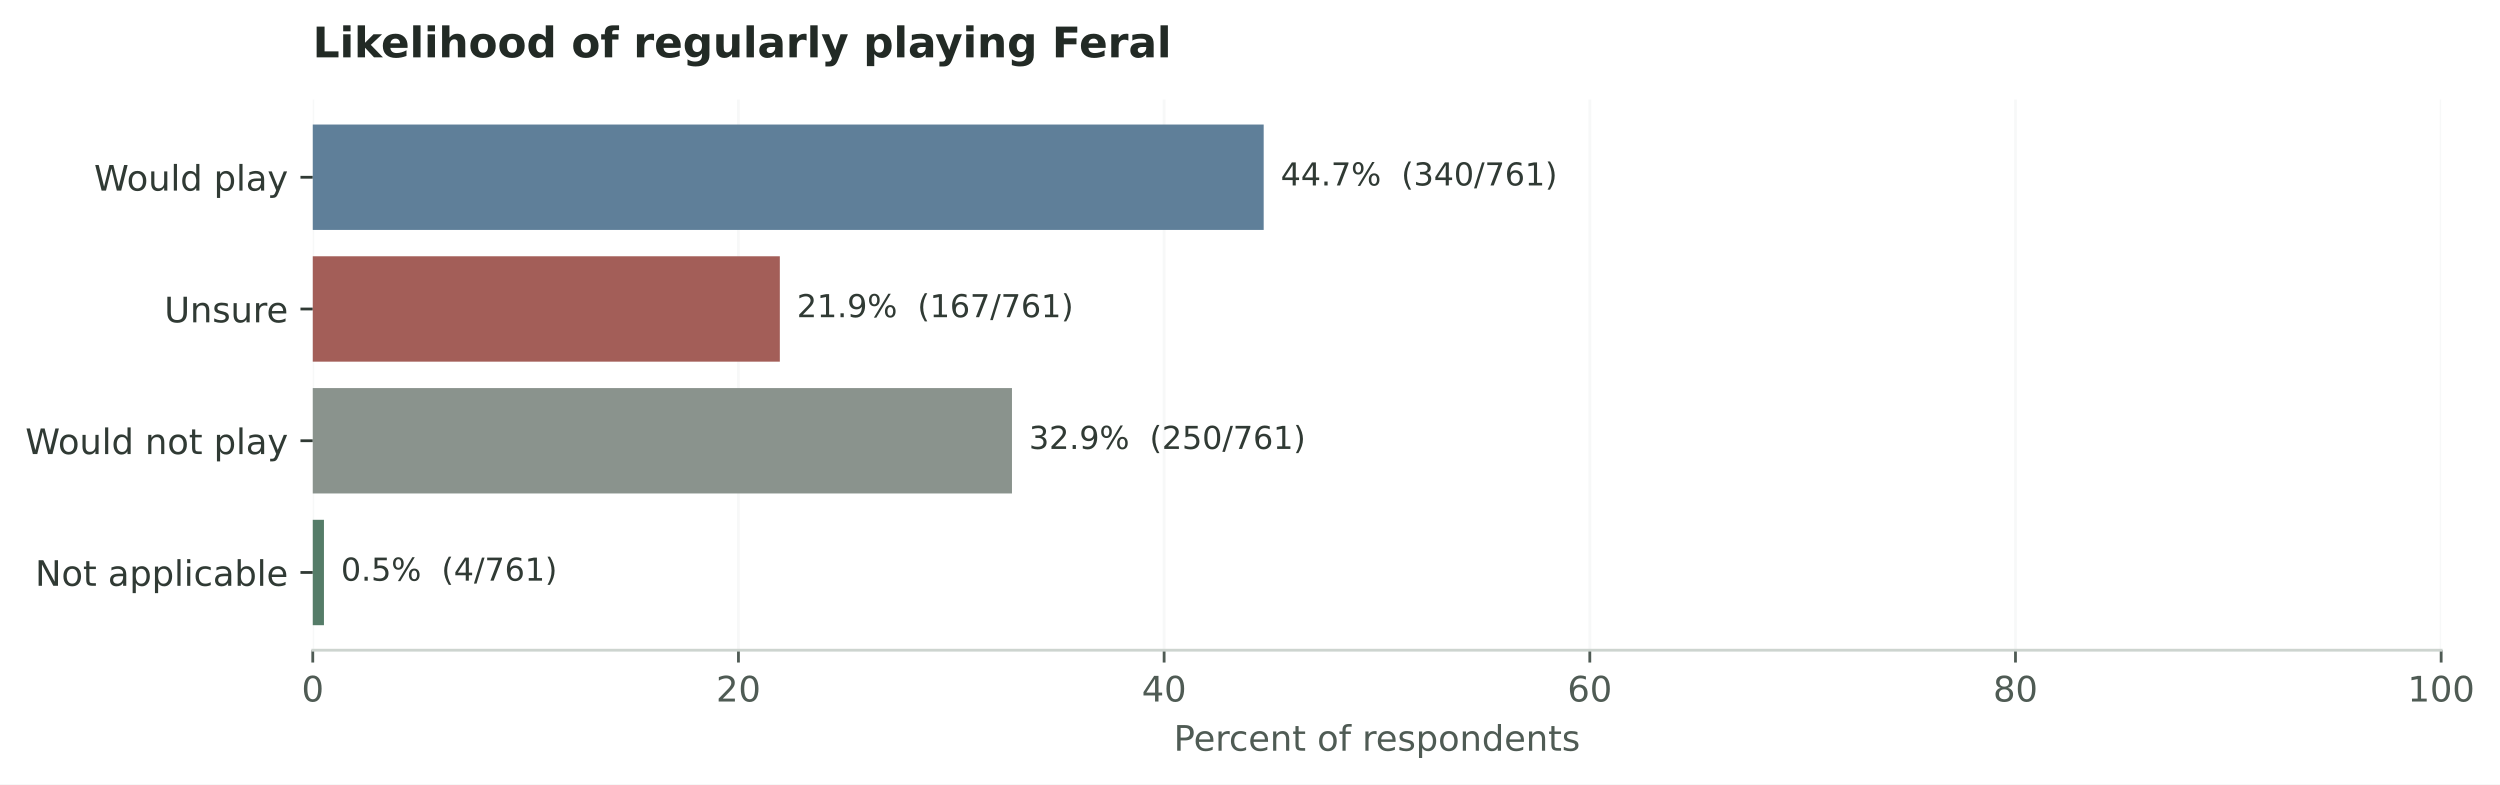
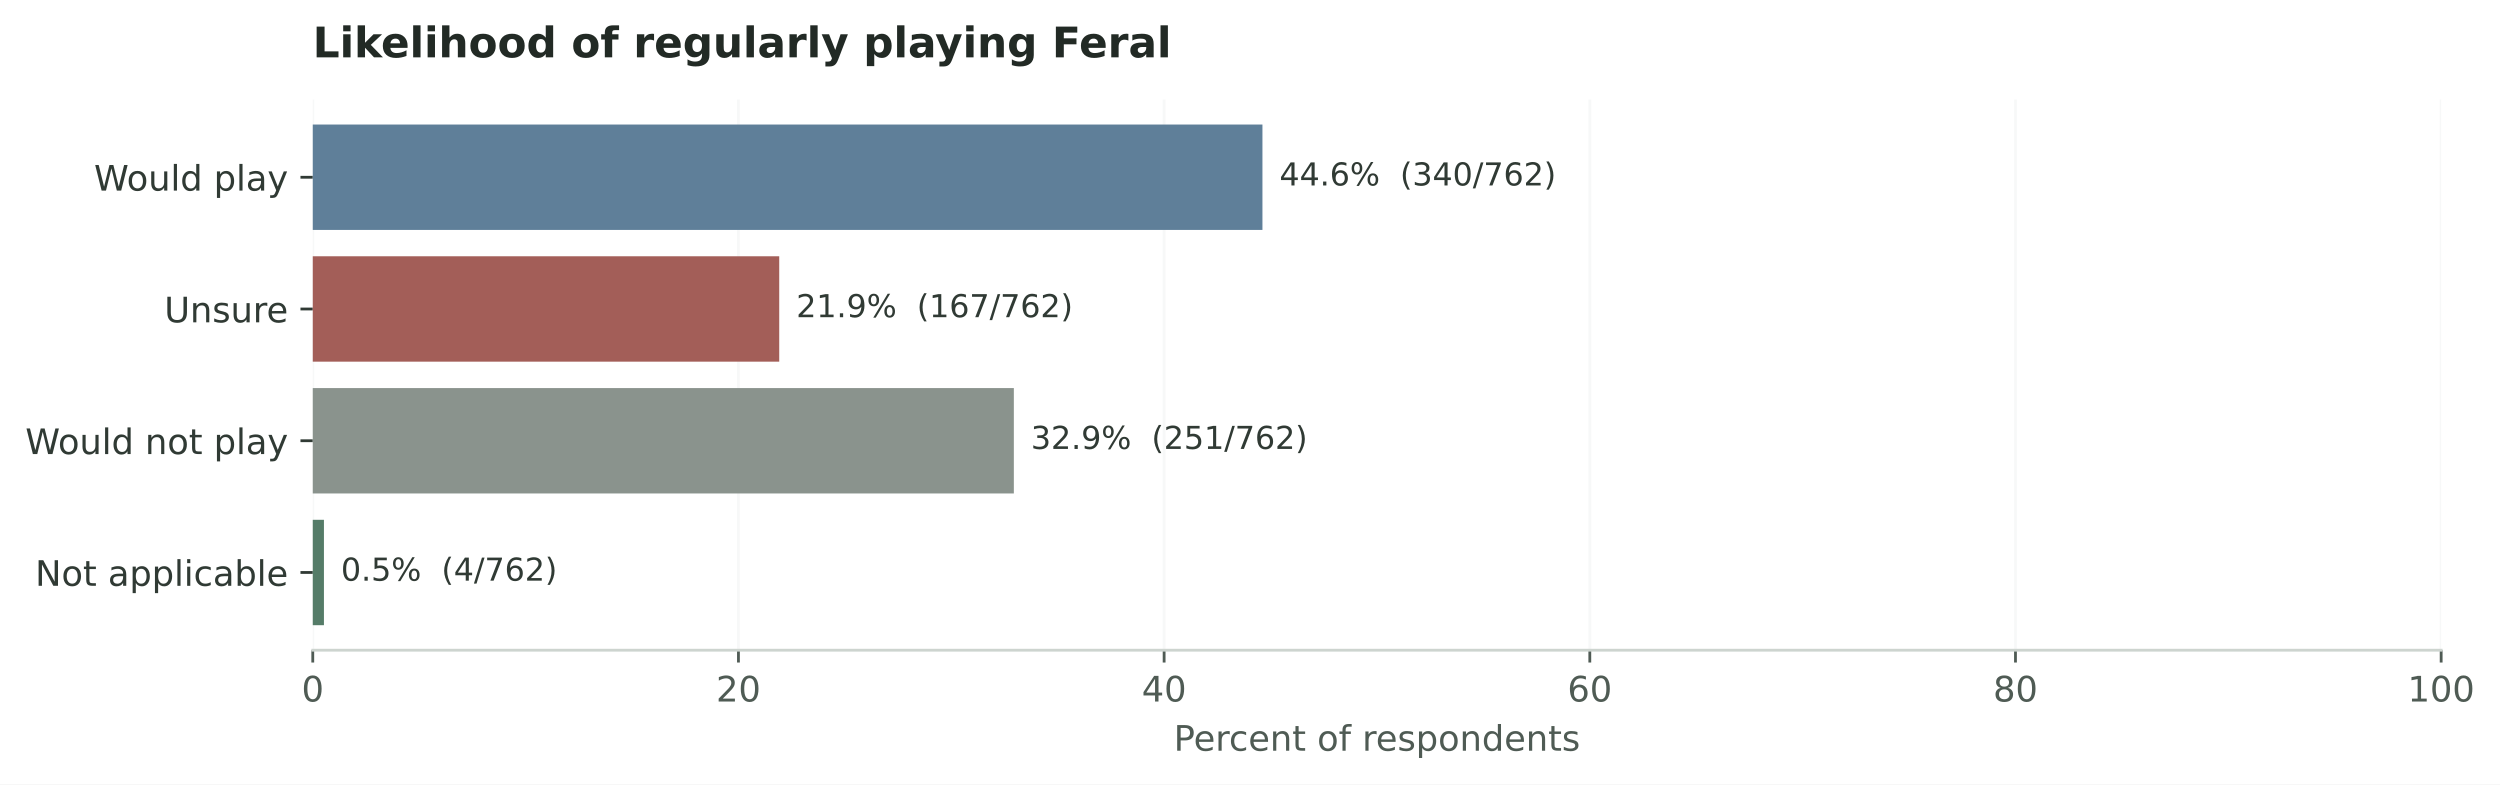
<svg xmlns="http://www.w3.org/2000/svg" xmlns:xlink="http://www.w3.org/1999/xlink" width="711.319pt" height="223.202pt" viewBox="0 0 711.319 223.202" version="1.1">
  <defs>
    <style type="text/css">*{stroke-linejoin: round; stroke-linecap: butt}</style>
  </defs>
  <g id="figure_1">
    <g id="patch_1">
      <path d="M 0 223.202 L 711.319 223.202 L 711.319 0 L 0 0 z " style="fill: #ffffff" />
    </g>
    <g id="axes_1">
      <g id="patch_2">
        <path d="M 88.991 185.001 L 694.576 185.001 L 694.576 28.318 L 88.991 28.318 z " style="fill: #ffffff" />
      </g>
      <g id="matplotlib.axis_1">
        <g id="xtick_1">
          <g id="line2d_1">
-             <path d="M 88.991 185.001 L 88.991 28.318 " clip-path="url(#p7d3c359d6b)" style="fill: none; stroke: #dbe0dc; stroke-opacity: 0.2; stroke-width: 0.8; stroke-linecap: square" />
+             <path d="M 88.991 185.001 L 88.991 28.318 " clip-path="url(#pb41c0c37fa)" style="fill: none; stroke: #dbe0dc; stroke-opacity: 0.2; stroke-width: 0.8; stroke-linecap: square" />
          </g>
          <g id="line2d_2">
            <defs>
-               <path id="m2e2c416786" d="M 0 0 L 0 3.5 " style="stroke: #4f5b54; stroke-width: 0.8" />
+               <path id="md06176f046" d="M 0 0 L 0 3.5 " style="stroke: #4f5b54; stroke-width: 0.8" />
            </defs>
            <g>
-               <use xlink:href="#m2e2c416786" x="88.991" y="185.001" style="fill: #4f5b54; stroke: #4f5b54; stroke-width: 0.8" />
+               <use xlink:href="#md06176f046" x="88.991" y="185.001" style="fill: #4f5b54; stroke: #4f5b54; stroke-width: 0.8" />
            </g>
          </g>
          <g id="text_1">
            <g style="fill: #4f5b54" transform="translate(85.80938 199.5986) scale(0.1 -0.1)">
              <defs>
                <path id="DejaVuSans-13" d="M 2034 4250 Q 1547 4250 1301 3770 Q 1056 3291 1056 2328 Q 1056 1369 1301 889 Q 1547 409 2034 409 Q 2525 409 2770 889 Q 3016 1369 3016 2328 Q 3016 3291 2770 3770 Q 2525 4250 2034 4250 z M 2034 4750 Q 2819 4750 3233 4129 Q 3647 3509 3647 2328 Q 3647 1150 3233 529 Q 2819 -91 2034 -91 Q 1250 -91 836 529 Q 422 1150 422 2328 Q 422 3509 836 4129 Q 1250 4750 2034 4750 z " transform="scale(0.015625)" />
              </defs>
              <use xlink:href="#DejaVuSans-13" />
            </g>
          </g>
        </g>
        <g id="xtick_2">
          <g id="line2d_3">
-             <path d="M 210.108 185.001 L 210.108 28.318 " clip-path="url(#p7d3c359d6b)" style="fill: none; stroke: #dbe0dc; stroke-opacity: 0.2; stroke-width: 0.8; stroke-linecap: square" />
+             <path d="M 210.108 185.001 L 210.108 28.318 " clip-path="url(#pb41c0c37fa)" style="fill: none; stroke: #dbe0dc; stroke-opacity: 0.2; stroke-width: 0.8; stroke-linecap: square" />
          </g>
          <g id="line2d_4">
            <g>
-               <use xlink:href="#m2e2c416786" x="210.108" y="185.001" style="fill: #4f5b54; stroke: #4f5b54; stroke-width: 0.8" />
+               <use xlink:href="#md06176f046" x="210.108" y="185.001" style="fill: #4f5b54; stroke: #4f5b54; stroke-width: 0.8" />
            </g>
          </g>
          <g id="text_2">
            <g style="fill: #4f5b54" transform="translate(203.7451 199.5986) scale(0.1 -0.1)">
              <defs>
                <path id="DejaVuSans-15" d="M 1228 531 L 3431 531 L 3431 0 L 469 0 L 469 531 Q 828 903 1448 1529 Q 2069 2156 2228 2338 Q 2531 2678 2651 2914 Q 2772 3150 2772 3378 Q 2772 3750 2511 3984 Q 2250 4219 1831 4219 Q 1534 4219 1204 4116 Q 875 4013 500 3803 L 500 4441 Q 881 4594 1212 4672 Q 1544 4750 1819 4750 Q 2544 4750 2975 4387 Q 3406 4025 3406 3419 Q 3406 3131 3298 2873 Q 3191 2616 2906 2266 Q 2828 2175 2409 1742 Q 1991 1309 1228 531 z " transform="scale(0.015625)" />
              </defs>
              <use xlink:href="#DejaVuSans-15" />
              <use xlink:href="#DejaVuSans-13" transform="translate(63.625 0)" />
            </g>
          </g>
        </g>
        <g id="xtick_3">
          <g id="line2d_5">
-             <path d="M 331.225 185.001 L 331.225 28.318 " clip-path="url(#p7d3c359d6b)" style="fill: none; stroke: #dbe0dc; stroke-opacity: 0.2; stroke-width: 0.8; stroke-linecap: square" />
+             <path d="M 331.225 185.001 L 331.225 28.318 " clip-path="url(#pb41c0c37fa)" style="fill: none; stroke: #dbe0dc; stroke-opacity: 0.2; stroke-width: 0.8; stroke-linecap: square" />
          </g>
          <g id="line2d_6">
            <g>
-               <use xlink:href="#m2e2c416786" x="331.225" y="185.001" style="fill: #4f5b54; stroke: #4f5b54; stroke-width: 0.8" />
+               <use xlink:href="#md06176f046" x="331.225" y="185.001" style="fill: #4f5b54; stroke: #4f5b54; stroke-width: 0.8" />
            </g>
          </g>
          <g id="text_3">
            <g style="fill: #4f5b54" transform="translate(324.8621 199.5986) scale(0.1 -0.1)">
              <defs>
                <path id="DejaVuSans-17" d="M 2419 4116 L 825 1625 L 2419 1625 L 2419 4116 z M 2253 4666 L 3047 4666 L 3047 1625 L 3713 1625 L 3713 1100 L 3047 1100 L 3047 0 L 2419 0 L 2419 1100 L 313 1100 L 313 1709 L 2253 4666 z " transform="scale(0.015625)" />
              </defs>
              <use xlink:href="#DejaVuSans-17" />
              <use xlink:href="#DejaVuSans-13" transform="translate(63.625 0)" />
            </g>
          </g>
        </g>
        <g id="xtick_4">
          <g id="line2d_7">
-             <path d="M 452.342 185.001 L 452.342 28.318 " clip-path="url(#p7d3c359d6b)" style="fill: none; stroke: #dbe0dc; stroke-opacity: 0.2; stroke-width: 0.8; stroke-linecap: square" />
+             <path d="M 452.342 185.001 L 452.342 28.318 " clip-path="url(#pb41c0c37fa)" style="fill: none; stroke: #dbe0dc; stroke-opacity: 0.2; stroke-width: 0.8; stroke-linecap: square" />
          </g>
          <g id="line2d_8">
            <g>
-               <use xlink:href="#m2e2c416786" x="452.342" y="185.001" style="fill: #4f5b54; stroke: #4f5b54; stroke-width: 0.8" />
+               <use xlink:href="#md06176f046" x="452.342" y="185.001" style="fill: #4f5b54; stroke: #4f5b54; stroke-width: 0.8" />
            </g>
          </g>
          <g id="text_4">
            <g style="fill: #4f5b54" transform="translate(445.9791 199.5986) scale(0.1 -0.1)">
              <defs>
                <path id="DejaVuSans-19" d="M 2113 2584 Q 1688 2584 1439 2293 Q 1191 2003 1191 1497 Q 1191 994 1439 701 Q 1688 409 2113 409 Q 2538 409 2786 701 Q 3034 994 3034 1497 Q 3034 2003 2786 2293 Q 2538 2584 2113 2584 z M 3366 4563 L 3366 3988 Q 3128 4100 2886 4159 Q 2644 4219 2406 4219 Q 1781 4219 1451 3797 Q 1122 3375 1075 2522 Q 1259 2794 1537 2939 Q 1816 3084 2150 3084 Q 2853 3084 3261 2657 Q 3669 2231 3669 1497 Q 3669 778 3244 343 Q 2819 -91 2113 -91 Q 1303 -91 875 529 Q 447 1150 447 2328 Q 447 3434 972 4092 Q 1497 4750 2381 4750 Q 2619 4750 2861 4703 Q 3103 4656 3366 4563 z " transform="scale(0.015625)" />
              </defs>
              <use xlink:href="#DejaVuSans-19" />
              <use xlink:href="#DejaVuSans-13" transform="translate(63.625 0)" />
            </g>
          </g>
        </g>
        <g id="xtick_5">
          <g id="line2d_9">
-             <path d="M 573.459 185.001 L 573.459 28.318 " clip-path="url(#p7d3c359d6b)" style="fill: none; stroke: #dbe0dc; stroke-opacity: 0.2; stroke-width: 0.8; stroke-linecap: square" />
+             <path d="M 573.459 185.001 L 573.459 28.318 " clip-path="url(#pb41c0c37fa)" style="fill: none; stroke: #dbe0dc; stroke-opacity: 0.2; stroke-width: 0.8; stroke-linecap: square" />
          </g>
          <g id="line2d_10">
            <g>
-               <use xlink:href="#m2e2c416786" x="573.459" y="185.001" style="fill: #4f5b54; stroke: #4f5b54; stroke-width: 0.8" />
+               <use xlink:href="#md06176f046" x="573.459" y="185.001" style="fill: #4f5b54; stroke: #4f5b54; stroke-width: 0.8" />
            </g>
          </g>
          <g id="text_5">
            <g style="fill: #4f5b54" transform="translate(567.0961 199.5986) scale(0.1 -0.1)">
              <defs>
                <path id="DejaVuSans-1b" d="M 2034 2216 Q 1584 2216 1326 1975 Q 1069 1734 1069 1313 Q 1069 891 1326 650 Q 1584 409 2034 409 Q 2484 409 2743 651 Q 3003 894 3003 1313 Q 3003 1734 2745 1975 Q 2488 2216 2034 2216 z M 1403 2484 Q 997 2584 770 2862 Q 544 3141 544 3541 Q 544 4100 942 4425 Q 1341 4750 2034 4750 Q 2731 4750 3128 4425 Q 3525 4100 3525 3541 Q 3525 3141 3298 2862 Q 3072 2584 2669 2484 Q 3125 2378 3379 2068 Q 3634 1759 3634 1313 Q 3634 634 3220 271 Q 2806 -91 2034 -91 Q 1263 -91 848 271 Q 434 634 434 1313 Q 434 1759 690 2068 Q 947 2378 1403 2484 z M 1172 3481 Q 1172 3119 1398 2916 Q 1625 2713 2034 2713 Q 2441 2713 2670 2916 Q 2900 3119 2900 3481 Q 2900 3844 2670 4047 Q 2441 4250 2034 4250 Q 1625 4250 1398 4047 Q 1172 3844 1172 3481 z " transform="scale(0.015625)" />
              </defs>
              <use xlink:href="#DejaVuSans-1b" />
              <use xlink:href="#DejaVuSans-13" transform="translate(63.625 0)" />
            </g>
          </g>
        </g>
        <g id="xtick_6">
          <g id="line2d_11">
-             <path d="M 694.576 185.001 L 694.576 28.318 " clip-path="url(#p7d3c359d6b)" style="fill: none; stroke: #dbe0dc; stroke-opacity: 0.2; stroke-width: 0.8; stroke-linecap: square" />
+             <path d="M 694.576 185.001 L 694.576 28.318 " clip-path="url(#pb41c0c37fa)" style="fill: none; stroke: #dbe0dc; stroke-opacity: 0.2; stroke-width: 0.8; stroke-linecap: square" />
          </g>
          <g id="line2d_12">
            <g>
-               <use xlink:href="#m2e2c416786" x="694.576" y="185.001" style="fill: #4f5b54; stroke: #4f5b54; stroke-width: 0.8" />
+               <use xlink:href="#md06176f046" x="694.576" y="185.001" style="fill: #4f5b54; stroke: #4f5b54; stroke-width: 0.8" />
            </g>
          </g>
          <g id="text_6">
            <g style="fill: #4f5b54" transform="translate(685.0319 199.5986) scale(0.1 -0.1)">
              <defs>
                <path id="DejaVuSans-14" d="M 794 531 L 1825 531 L 1825 4091 L 703 3866 L 703 4441 L 1819 4666 L 2450 4666 L 2450 531 L 3481 531 L 3481 0 L 794 0 L 794 531 z " transform="scale(0.015625)" />
              </defs>
              <use xlink:href="#DejaVuSans-14" />
              <use xlink:href="#DejaVuSans-13" transform="translate(63.625 0)" />
              <use xlink:href="#DejaVuSans-13" transform="translate(127.25 0)" />
            </g>
          </g>
        </g>
        <g id="text_7">
          <g style="fill: #4f5b54" transform="translate(333.9589 213.5994) scale(0.1 -0.1)">
            <defs>
              <path id="DejaVuSans-33" d="M 1259 4147 L 1259 2394 L 2053 2394 Q 2494 2394 2734 2622 Q 2975 2850 2975 3272 Q 2975 3691 2734 3919 Q 2494 4147 2053 4147 L 1259 4147 z M 628 4666 L 2053 4666 Q 2838 4666 3239 4311 Q 3641 3956 3641 3272 Q 3641 2581 3239 2228 Q 2838 1875 2053 1875 L 1259 1875 L 1259 0 L 628 0 L 628 4666 z " transform="scale(0.015625)" />
              <path id="DejaVuSans-48" d="M 3597 1894 L 3597 1613 L 953 1613 Q 991 1019 1311 708 Q 1631 397 2203 397 Q 2534 397 2845 478 Q 3156 559 3463 722 L 3463 178 Q 3153 47 2828 -22 Q 2503 -91 2169 -91 Q 1331 -91 842 396 Q 353 884 353 1716 Q 353 2575 817 3079 Q 1281 3584 2069 3584 Q 2775 3584 3186 3129 Q 3597 2675 3597 1894 z M 3022 2063 Q 3016 2534 2758 2815 Q 2500 3097 2075 3097 Q 1594 3097 1305 2825 Q 1016 2553 972 2059 L 3022 2063 z " transform="scale(0.015625)" />
              <path id="DejaVuSans-55" d="M 2631 2963 Q 2534 3019 2420 3045 Q 2306 3072 2169 3072 Q 1681 3072 1420 2755 Q 1159 2438 1159 1844 L 1159 0 L 581 0 L 581 3500 L 1159 3500 L 1159 2956 Q 1341 3275 1631 3429 Q 1922 3584 2338 3584 Q 2397 3584 2469 3576 Q 2541 3569 2628 3553 L 2631 2963 z " transform="scale(0.015625)" />
              <path id="DejaVuSans-46" d="M 3122 3366 L 3122 2828 Q 2878 2963 2633 3030 Q 2388 3097 2138 3097 Q 1578 3097 1268 2742 Q 959 2388 959 1747 Q 959 1106 1268 751 Q 1578 397 2138 397 Q 2388 397 2633 464 Q 2878 531 3122 666 L 3122 134 Q 2881 22 2623 -34 Q 2366 -91 2075 -91 Q 1284 -91 818 406 Q 353 903 353 1747 Q 353 2603 823 3093 Q 1294 3584 2113 3584 Q 2378 3584 2631 3529 Q 2884 3475 3122 3366 z " transform="scale(0.015625)" />
              <path id="DejaVuSans-51" d="M 3513 2113 L 3513 0 L 2938 0 L 2938 2094 Q 2938 2591 2744 2837 Q 2550 3084 2163 3084 Q 1697 3084 1428 2787 Q 1159 2491 1159 1978 L 1159 0 L 581 0 L 581 3500 L 1159 3500 L 1159 2956 Q 1366 3272 1645 3428 Q 1925 3584 2291 3584 Q 2894 3584 3203 3211 Q 3513 2838 3513 2113 z " transform="scale(0.015625)" />
              <path id="DejaVuSans-57" d="M 1172 4494 L 1172 3500 L 2356 3500 L 2356 3053 L 1172 3053 L 1172 1153 Q 1172 725 1289 603 Q 1406 481 1766 481 L 2356 481 L 2356 0 L 1766 0 Q 1100 0 847 248 Q 594 497 594 1153 L 594 3053 L 172 3053 L 172 3500 L 594 3500 L 594 4494 L 1172 4494 z " transform="scale(0.015625)" />
              <path id="DejaVuSans-3" transform="scale(0.015625)" />
              <path id="DejaVuSans-52" d="M 1959 3097 Q 1497 3097 1228 2736 Q 959 2375 959 1747 Q 959 1119 1226 758 Q 1494 397 1959 397 Q 2419 397 2687 759 Q 2956 1122 2956 1747 Q 2956 2369 2687 2733 Q 2419 3097 1959 3097 z M 1959 3584 Q 2709 3584 3137 3096 Q 3566 2609 3566 1747 Q 3566 888 3137 398 Q 2709 -91 1959 -91 Q 1206 -91 779 398 Q 353 888 353 1747 Q 353 2609 779 3096 Q 1206 3584 1959 3584 z " transform="scale(0.015625)" />
              <path id="DejaVuSans-49" d="M 2375 4863 L 2375 4384 L 1825 4384 Q 1516 4384 1395 4259 Q 1275 4134 1275 3809 L 1275 3500 L 2222 3500 L 2222 3053 L 1275 3053 L 1275 0 L 697 0 L 697 3053 L 147 3053 L 147 3500 L 697 3500 L 697 3744 Q 697 4328 969 4595 Q 1241 4863 1831 4863 L 2375 4863 z " transform="scale(0.015625)" />
              <path id="DejaVuSans-56" d="M 2834 3397 L 2834 2853 Q 2591 2978 2328 3040 Q 2066 3103 1784 3103 Q 1356 3103 1142 2972 Q 928 2841 928 2578 Q 928 2378 1081 2264 Q 1234 2150 1697 2047 L 1894 2003 Q 2506 1872 2764 1633 Q 3022 1394 3022 966 Q 3022 478 2636 193 Q 2250 -91 1575 -91 Q 1294 -91 989 -36 Q 684 19 347 128 L 347 722 Q 666 556 975 473 Q 1284 391 1588 391 Q 1994 391 2212 530 Q 2431 669 2431 922 Q 2431 1156 2273 1281 Q 2116 1406 1581 1522 L 1381 1569 Q 847 1681 609 1914 Q 372 2147 372 2553 Q 372 3047 722 3315 Q 1072 3584 1716 3584 Q 2034 3584 2315 3537 Q 2597 3491 2834 3397 z " transform="scale(0.015625)" />
              <path id="DejaVuSans-53" d="M 1159 525 L 1159 -1331 L 581 -1331 L 581 3500 L 1159 3500 L 1159 2969 Q 1341 3281 1617 3432 Q 1894 3584 2278 3584 Q 2916 3584 3314 3078 Q 3713 2572 3713 1747 Q 3713 922 3314 415 Q 2916 -91 2278 -91 Q 1894 -91 1617 61 Q 1341 213 1159 525 z M 3116 1747 Q 3116 2381 2855 2742 Q 2594 3103 2138 3103 Q 1681 3103 1420 2742 Q 1159 2381 1159 1747 Q 1159 1113 1420 752 Q 1681 391 2138 391 Q 2594 391 2855 752 Q 3116 1113 3116 1747 z " transform="scale(0.015625)" />
              <path id="DejaVuSans-47" d="M 2906 2969 L 2906 4863 L 3481 4863 L 3481 0 L 2906 0 L 2906 525 Q 2725 213 2448 61 Q 2172 -91 1784 -91 Q 1150 -91 751 415 Q 353 922 353 1747 Q 353 2572 751 3078 Q 1150 3584 1784 3584 Q 2172 3584 2448 3432 Q 2725 3281 2906 2969 z M 947 1747 Q 947 1113 1208 752 Q 1469 391 1925 391 Q 2381 391 2643 752 Q 2906 1113 2906 1747 Q 2906 2381 2643 2742 Q 2381 3103 1925 3103 Q 1469 3103 1208 2742 Q 947 2381 947 1747 z " transform="scale(0.015625)" />
            </defs>
            <use xlink:href="#DejaVuSans-33" />
            <use xlink:href="#DejaVuSans-48" transform="translate(56.73438 0)" />
            <use xlink:href="#DejaVuSans-55" transform="translate(118.2656 0)" />
            <use xlink:href="#DejaVuSans-46" transform="translate(157.1719 0)" />
            <use xlink:href="#DejaVuSans-48" transform="translate(212.1562 0)" />
            <use xlink:href="#DejaVuSans-51" transform="translate(273.6875 0)" />
            <use xlink:href="#DejaVuSans-57" transform="translate(337.0625 0)" />
            <use xlink:href="#DejaVuSans-3" transform="translate(376.2656 0)" />
            <use xlink:href="#DejaVuSans-52" transform="translate(408.0469 0)" />
            <use xlink:href="#DejaVuSans-49" transform="translate(469.2344 0)" />
            <use xlink:href="#DejaVuSans-3" transform="translate(504.4375 0)" />
            <use xlink:href="#DejaVuSans-55" transform="translate(536.2188 0)" />
            <use xlink:href="#DejaVuSans-48" transform="translate(575.125 0)" />
            <use xlink:href="#DejaVuSans-56" transform="translate(636.6562 0)" />
            <use xlink:href="#DejaVuSans-53" transform="translate(688.75 0)" />
            <use xlink:href="#DejaVuSans-52" transform="translate(752.2344 0)" />
            <use xlink:href="#DejaVuSans-51" transform="translate(813.4219 0)" />
            <use xlink:href="#DejaVuSans-47" transform="translate(876.7969 0)" />
            <use xlink:href="#DejaVuSans-48" transform="translate(940.2812 0)" />
            <use xlink:href="#DejaVuSans-51" transform="translate(1001.812 0)" />
            <use xlink:href="#DejaVuSans-57" transform="translate(1065.188 0)" />
            <use xlink:href="#DejaVuSans-56" transform="translate(1104.391 0)" />
          </g>
        </g>
      </g>
      <g id="matplotlib.axis_2">
        <g id="ytick_1">
          <g id="line2d_13">
            <defs>
-               <path id="mea95eed84b" d="M 0 0 L -3.5 0 " style="stroke: #303a34; stroke-width: 0.8" />
+               <path id="m0c0c9843b3" d="M 0 0 L -3.5 0 " style="stroke: #303a34; stroke-width: 0.8" />
            </defs>
            <g>
-               <use xlink:href="#mea95eed84b" x="88.991" y="162.885" style="fill: #303a34; stroke: #303a34; stroke-width: 0.8" />
+               <use xlink:href="#m0c0c9843b3" x="88.991" y="162.885" style="fill: #303a34; stroke: #303a34; stroke-width: 0.8" />
            </g>
          </g>
          <g id="text_8">
            <g style="fill: #303a34" transform="translate(10.00469 166.6846) scale(0.1 -0.1)">
              <defs>
                <path id="DejaVuSans-31" d="M 628 4666 L 1478 4666 L 3547 763 L 3547 4666 L 4159 4666 L 4159 0 L 3309 0 L 1241 3903 L 1241 0 L 628 0 L 628 4666 z " transform="scale(0.015625)" />
                <path id="DejaVuSans-44" d="M 2194 1759 Q 1497 1759 1228 1600 Q 959 1441 959 1056 Q 959 750 1161 570 Q 1363 391 1709 391 Q 2188 391 2477 730 Q 2766 1069 2766 1631 L 2766 1759 L 2194 1759 z M 3341 1997 L 3341 0 L 2766 0 L 2766 531 Q 2569 213 2275 61 Q 1981 -91 1556 -91 Q 1019 -91 701 211 Q 384 513 384 1019 Q 384 1609 779 1909 Q 1175 2209 1959 2209 L 2766 2209 L 2766 2266 Q 2766 2663 2505 2880 Q 2244 3097 1772 3097 Q 1472 3097 1187 3025 Q 903 2953 641 2809 L 641 3341 Q 956 3463 1253 3523 Q 1550 3584 1831 3584 Q 2591 3584 2966 3190 Q 3341 2797 3341 1997 z " transform="scale(0.015625)" />
                <path id="DejaVuSans-4f" d="M 603 4863 L 1178 4863 L 1178 0 L 603 0 L 603 4863 z " transform="scale(0.015625)" />
                <path id="DejaVuSans-4c" d="M 603 3500 L 1178 3500 L 1178 0 L 603 0 L 603 3500 z M 603 4863 L 1178 4863 L 1178 4134 L 603 4134 L 603 4863 z " transform="scale(0.015625)" />
                <path id="DejaVuSans-45" d="M 3116 1747 Q 3116 2381 2855 2742 Q 2594 3103 2138 3103 Q 1681 3103 1420 2742 Q 1159 2381 1159 1747 Q 1159 1113 1420 752 Q 1681 391 2138 391 Q 2594 391 2855 752 Q 3116 1113 3116 1747 z M 1159 2969 Q 1341 3281 1617 3432 Q 1894 3584 2278 3584 Q 2916 3584 3314 3078 Q 3713 2572 3713 1747 Q 3713 922 3314 415 Q 2916 -91 2278 -91 Q 1894 -91 1617 61 Q 1341 213 1159 525 L 1159 0 L 581 0 L 581 4863 L 1159 4863 L 1159 2969 z " transform="scale(0.015625)" />
              </defs>
              <use xlink:href="#DejaVuSans-31" />
              <use xlink:href="#DejaVuSans-52" transform="translate(74.8125 0)" />
              <use xlink:href="#DejaVuSans-57" transform="translate(136 0)" />
              <use xlink:href="#DejaVuSans-3" transform="translate(175.2031 0)" />
              <use xlink:href="#DejaVuSans-44" transform="translate(206.9844 0)" />
              <use xlink:href="#DejaVuSans-53" transform="translate(268.2656 0)" />
              <use xlink:href="#DejaVuSans-53" transform="translate(331.75 0)" />
              <use xlink:href="#DejaVuSans-4f" transform="translate(395.2344 0)" />
              <use xlink:href="#DejaVuSans-4c" transform="translate(423.0156 0)" />
              <use xlink:href="#DejaVuSans-46" transform="translate(450.7969 0)" />
              <use xlink:href="#DejaVuSans-44" transform="translate(505.7812 0)" />
              <use xlink:href="#DejaVuSans-45" transform="translate(567.0625 0)" />
              <use xlink:href="#DejaVuSans-4f" transform="translate(630.5469 0)" />
              <use xlink:href="#DejaVuSans-48" transform="translate(658.3281 0)" />
            </g>
          </g>
        </g>
        <g id="ytick_2">
          <g id="line2d_14">
            <g>
-               <use xlink:href="#mea95eed84b" x="88.991" y="125.401" style="fill: #303a34; stroke: #303a34; stroke-width: 0.8" />
+               <use xlink:href="#m0c0c9843b3" x="88.991" y="125.401" style="fill: #303a34; stroke: #303a34; stroke-width: 0.8" />
            </g>
          </g>
          <g id="text_9">
            <g style="fill: #303a34" transform="translate(7.2 129.2007) scale(0.1 -0.1)">
              <defs>
                <path id="DejaVuSans-3a" d="M 213 4666 L 850 4666 L 1831 722 L 2809 4666 L 3519 4666 L 4500 722 L 5478 4666 L 6119 4666 L 4947 0 L 4153 0 L 3169 4050 L 2175 0 L 1381 0 L 213 4666 z " transform="scale(0.015625)" />
                <path id="DejaVuSans-58" d="M 544 1381 L 544 3500 L 1119 3500 L 1119 1403 Q 1119 906 1312 657 Q 1506 409 1894 409 Q 2359 409 2629 706 Q 2900 1003 2900 1516 L 2900 3500 L 3475 3500 L 3475 0 L 2900 0 L 2900 538 Q 2691 219 2414 64 Q 2138 -91 1772 -91 Q 1169 -91 856 284 Q 544 659 544 1381 z M 1991 3584 L 1991 3584 z " transform="scale(0.015625)" />
                <path id="DejaVuSans-5c" d="M 2059 -325 Q 1816 -950 1584 -1140 Q 1353 -1331 966 -1331 L 506 -1331 L 506 -850 L 844 -850 Q 1081 -850 1212 -737 Q 1344 -625 1503 -206 L 1606 56 L 191 3500 L 800 3500 L 1894 763 L 2988 3500 L 3597 3500 L 2059 -325 z " transform="scale(0.015625)" />
              </defs>
              <use xlink:href="#DejaVuSans-3a" />
              <use xlink:href="#DejaVuSans-52" transform="translate(93.01562 0)" />
              <use xlink:href="#DejaVuSans-58" transform="translate(154.2031 0)" />
              <use xlink:href="#DejaVuSans-4f" transform="translate(217.5781 0)" />
              <use xlink:href="#DejaVuSans-47" transform="translate(245.3594 0)" />
              <use xlink:href="#DejaVuSans-3" transform="translate(308.8438 0)" />
              <use xlink:href="#DejaVuSans-51" transform="translate(340.625 0)" />
              <use xlink:href="#DejaVuSans-52" transform="translate(404 0)" />
              <use xlink:href="#DejaVuSans-57" transform="translate(465.1875 0)" />
              <use xlink:href="#DejaVuSans-3" transform="translate(504.3906 0)" />
              <use xlink:href="#DejaVuSans-53" transform="translate(536.1719 0)" />
              <use xlink:href="#DejaVuSans-4f" transform="translate(599.6562 0)" />
              <use xlink:href="#DejaVuSans-44" transform="translate(627.4375 0)" />
              <use xlink:href="#DejaVuSans-5c" transform="translate(688.7188 0)" />
            </g>
          </g>
        </g>
        <g id="ytick_3">
          <g id="line2d_15">
            <g>
-               <use xlink:href="#mea95eed84b" x="88.991" y="87.918" style="fill: #303a34; stroke: #303a34; stroke-width: 0.8" />
+               <use xlink:href="#m0c0c9843b3" x="88.991" y="87.918" style="fill: #303a34; stroke: #303a34; stroke-width: 0.8" />
            </g>
          </g>
          <g id="text_10">
            <g style="fill: #303a34" transform="translate(46.74375 91.7164) scale(0.1 -0.1)">
              <defs>
                <path id="DejaVuSans-38" d="M 556 4666 L 1191 4666 L 1191 1831 Q 1191 1081 1462 751 Q 1734 422 2344 422 Q 2950 422 3222 751 Q 3494 1081 3494 1831 L 3494 4666 L 4128 4666 L 4128 1753 Q 4128 841 3676 375 Q 3225 -91 2344 -91 Q 1459 -91 1007 375 Q 556 841 556 1753 L 556 4666 z " transform="scale(0.015625)" />
              </defs>
              <use xlink:href="#DejaVuSans-38" />
              <use xlink:href="#DejaVuSans-51" transform="translate(73.1875 0)" />
              <use xlink:href="#DejaVuSans-56" transform="translate(136.5625 0)" />
              <use xlink:href="#DejaVuSans-58" transform="translate(188.6562 0)" />
              <use xlink:href="#DejaVuSans-55" transform="translate(252.0312 0)" />
              <use xlink:href="#DejaVuSans-48" transform="translate(290.9375 0)" />
            </g>
          </g>
        </g>
        <g id="ytick_4">
          <g id="line2d_16">
            <g>
-               <use xlink:href="#mea95eed84b" x="88.991" y="50.434" style="fill: #303a34; stroke: #303a34; stroke-width: 0.8" />
+               <use xlink:href="#m0c0c9843b3" x="88.991" y="50.434" style="fill: #303a34; stroke: #303a34; stroke-width: 0.8" />
            </g>
          </g>
          <g id="text_11">
            <g style="fill: #303a34" transform="translate(26.75469 54.23286) scale(0.1 -0.1)">
              <use xlink:href="#DejaVuSans-3a" />
              <use xlink:href="#DejaVuSans-52" transform="translate(93.01562 0)" />
              <use xlink:href="#DejaVuSans-58" transform="translate(154.2031 0)" />
              <use xlink:href="#DejaVuSans-4f" transform="translate(217.5781 0)" />
              <use xlink:href="#DejaVuSans-47" transform="translate(245.3594 0)" />
              <use xlink:href="#DejaVuSans-3" transform="translate(308.8438 0)" />
              <use xlink:href="#DejaVuSans-53" transform="translate(340.625 0)" />
              <use xlink:href="#DejaVuSans-4f" transform="translate(404.1094 0)" />
              <use xlink:href="#DejaVuSans-44" transform="translate(431.8906 0)" />
              <use xlink:href="#DejaVuSans-5c" transform="translate(493.1719 0)" />
            </g>
          </g>
        </g>
      </g>
      <g id="patch_3">
-         <path d="M 88.991 177.879 L 92.174 177.879 L 92.174 147.892 L 88.991 147.892 z " clip-path="url(#p7d3c359d6b)" style="fill: #557c68" />
+         <path d="M 88.991 177.879 L 92.17 177.879 L 92.17 147.892 L 88.991 147.892 z " clip-path="url(#pb41c0c37fa)" style="fill: #557c68" />
      </g>
      <g id="patch_4">
-         <path d="M 88.991 140.395 L 287.934 140.395 L 287.934 110.408 L 88.991 110.408 z " clip-path="url(#p7d3c359d6b)" style="fill: #8a938d" />
+         <path d="M 88.991 140.395 L 288.468 140.395 L 288.468 110.408 L 88.991 110.408 z " clip-path="url(#pb41c0c37fa)" style="fill: #8a938d" />
      </g>
      <g id="patch_5">
-         <path d="M 88.991 102.911 L 221.885 102.911 L 221.885 72.924 L 88.991 72.924 z " clip-path="url(#p7d3c359d6b)" style="fill: #a35e58" />
+         <path d="M 88.991 102.911 L 221.711 102.911 L 221.711 72.924 L 88.991 72.924 z " clip-path="url(#pb41c0c37fa)" style="fill: #a35e58" />
      </g>
      <g id="patch_6">
-         <path d="M 88.991 65.427 L 359.554 65.427 L 359.554 35.44 L 88.991 35.44 z " clip-path="url(#p7d3c359d6b)" style="fill: #5f7f99" />
+         <path d="M 88.991 65.427 L 359.199 65.427 L 359.199 35.44 L 88.991 35.44 z " clip-path="url(#pb41c0c37fa)" style="fill: #5f7f99" />
      </g>
      <g id="patch_7">
        <path d="M 88.991 185.001 L 694.576 185.001 " style="fill: none; stroke: #cdd4cf; stroke-width: 0.8; stroke-linejoin: miter; stroke-linecap: square" />
      </g>
      <g id="text_12">
-         <g style="fill: #303a34" transform="translate(97.01841 165.2233) scale(0.09 -0.09)">
+         <g style="fill: #303a34" transform="translate(97.01423 165.2233) scale(0.09 -0.09)">
          <defs>
            <path id="DejaVuSans-11" d="M 684 794 L 1344 794 L 1344 0 L 684 0 L 684 794 z " transform="scale(0.015625)" />
            <path id="DejaVuSans-18" d="M 691 4666 L 3169 4666 L 3169 4134 L 1269 4134 L 1269 2991 Q 1406 3038 1543 3061 Q 1681 3084 1819 3084 Q 2600 3084 3056 2656 Q 3513 2228 3513 1497 Q 3513 744 3044 326 Q 2575 -91 1722 -91 Q 1428 -91 1123 -41 Q 819 9 494 109 L 494 744 Q 775 591 1075 516 Q 1375 441 1709 441 Q 2250 441 2565 725 Q 2881 1009 2881 1497 Q 2881 1984 2565 2268 Q 2250 2553 1709 2553 Q 1456 2553 1204 2497 Q 953 2441 691 2322 L 691 4666 z " transform="scale(0.015625)" />
            <path id="DejaVuSans-8" d="M 4653 2053 Q 4381 2053 4226 1822 Q 4072 1591 4072 1178 Q 4072 772 4226 539 Q 4381 306 4653 306 Q 4919 306 5073 539 Q 5228 772 5228 1178 Q 5228 1588 5073 1820 Q 4919 2053 4653 2053 z M 4653 2450 Q 5147 2450 5437 2106 Q 5728 1763 5728 1178 Q 5728 594 5436 251 Q 5144 -91 4653 -91 Q 4153 -91 3862 251 Q 3572 594 3572 1178 Q 3572 1766 3864 2108 Q 4156 2450 4653 2450 z M 1428 4353 Q 1159 4353 1004 4120 Q 850 3888 850 3481 Q 850 3069 1003 2837 Q 1156 2606 1428 2606 Q 1700 2606 1854 2837 Q 2009 3069 2009 3481 Q 2009 3884 1853 4118 Q 1697 4353 1428 4353 z M 4250 4750 L 4750 4750 L 1831 -91 L 1331 -91 L 4250 4750 z M 1428 4750 Q 1922 4750 2215 4408 Q 2509 4066 2509 3481 Q 2509 2891 2217 2550 Q 1925 2209 1428 2209 Q 931 2209 642 2551 Q 353 2894 353 3481 Q 353 4063 643 4406 Q 934 4750 1428 4750 z " transform="scale(0.015625)" />
            <path id="DejaVuSans-b" d="M 1984 4856 Q 1566 4138 1362 3434 Q 1159 2731 1159 2009 Q 1159 1288 1364 580 Q 1569 -128 1984 -844 L 1484 -844 Q 1016 -109 783 600 Q 550 1309 550 2009 Q 550 2706 781 3412 Q 1013 4119 1484 4856 L 1984 4856 z " transform="scale(0.015625)" />
            <path id="DejaVuSans-12" d="M 1625 4666 L 2156 4666 L 531 -594 L 0 -594 L 1625 4666 z " transform="scale(0.015625)" />
            <path id="DejaVuSans-1a" d="M 525 4666 L 3525 4666 L 3525 4397 L 1831 0 L 1172 0 L 2766 4134 L 525 4134 L 525 4666 z " transform="scale(0.015625)" />
            <path id="DejaVuSans-c" d="M 513 4856 L 1013 4856 Q 1481 4119 1714 3412 Q 1947 2706 1947 2009 Q 1947 1309 1714 600 Q 1481 -109 1013 -844 L 513 -844 Q 928 -128 1133 580 Q 1338 1288 1338 2009 Q 1338 2731 1133 3434 Q 928 4138 513 4856 z " transform="scale(0.015625)" />
          </defs>
          <use xlink:href="#DejaVuSans-13" />
          <use xlink:href="#DejaVuSans-11" transform="translate(63.625 0)" />
          <use xlink:href="#DejaVuSans-18" transform="translate(95.40625 0)" />
          <use xlink:href="#DejaVuSans-8" transform="translate(159.0312 0)" />
          <use xlink:href="#DejaVuSans-3" transform="translate(254.0469 0)" />
          <use xlink:href="#DejaVuSans-3" transform="translate(285.8281 0)" />
          <use xlink:href="#DejaVuSans-b" transform="translate(317.6094 0)" />
          <use xlink:href="#DejaVuSans-17" transform="translate(356.625 0)" />
          <use xlink:href="#DejaVuSans-12" transform="translate(420.25 0)" />
          <use xlink:href="#DejaVuSans-1a" transform="translate(453.9375 0)" />
          <use xlink:href="#DejaVuSans-19" transform="translate(517.5625 0)" />
-           <use xlink:href="#DejaVuSans-14" transform="translate(581.1875 0)" />
+           <use xlink:href="#DejaVuSans-15" transform="translate(581.1875 0)" />
          <use xlink:href="#DejaVuSans-c" transform="translate(644.8125 0)" />
        </g>
      </g>
      <g id="text_13">
-         <g style="fill: #303a34" transform="translate(292.7791 127.7394) scale(0.09 -0.09)">
+         <g style="fill: #303a34" transform="translate(293.3128 127.7394) scale(0.09 -0.09)">
          <defs>
            <path id="DejaVuSans-16" d="M 2597 2516 Q 3050 2419 3304 2112 Q 3559 1806 3559 1356 Q 3559 666 3084 287 Q 2609 -91 1734 -91 Q 1441 -91 1130 -33 Q 819 25 488 141 L 488 750 Q 750 597 1062 519 Q 1375 441 1716 441 Q 2309 441 2620 675 Q 2931 909 2931 1356 Q 2931 1769 2642 2001 Q 2353 2234 1838 2234 L 1294 2234 L 1294 2753 L 1863 2753 Q 2328 2753 2575 2939 Q 2822 3125 2822 3475 Q 2822 3834 2567 4026 Q 2313 4219 1838 4219 Q 1578 4219 1281 4162 Q 984 4106 628 3988 L 628 4550 Q 988 4650 1302 4700 Q 1616 4750 1894 4750 Q 2613 4750 3031 4423 Q 3450 4097 3450 3541 Q 3450 3153 3228 2886 Q 3006 2619 2597 2516 z " transform="scale(0.015625)" />
            <path id="DejaVuSans-1c" d="M 703 97 L 703 672 Q 941 559 1184 500 Q 1428 441 1663 441 Q 2288 441 2617 861 Q 2947 1281 2994 2138 Q 2813 1869 2534 1725 Q 2256 1581 1919 1581 Q 1219 1581 811 2004 Q 403 2428 403 3163 Q 403 3881 828 4315 Q 1253 4750 1959 4750 Q 2769 4750 3195 4129 Q 3622 3509 3622 2328 Q 3622 1225 3098 567 Q 2575 -91 1691 -91 Q 1453 -91 1209 -44 Q 966 3 703 97 z M 1959 2075 Q 2384 2075 2632 2365 Q 2881 2656 2881 3163 Q 2881 3666 2632 3958 Q 2384 4250 1959 4250 Q 1534 4250 1286 3958 Q 1038 3666 1038 3163 Q 1038 2656 1286 2365 Q 1534 2075 1959 2075 z " transform="scale(0.015625)" />
          </defs>
          <use xlink:href="#DejaVuSans-16" />
          <use xlink:href="#DejaVuSans-15" transform="translate(63.625 0)" />
          <use xlink:href="#DejaVuSans-11" transform="translate(127.25 0)" />
          <use xlink:href="#DejaVuSans-1c" transform="translate(159.0312 0)" />
          <use xlink:href="#DejaVuSans-8" transform="translate(222.6562 0)" />
          <use xlink:href="#DejaVuSans-3" transform="translate(317.6719 0)" />
          <use xlink:href="#DejaVuSans-3" transform="translate(349.4531 0)" />
          <use xlink:href="#DejaVuSans-b" transform="translate(381.2344 0)" />
          <use xlink:href="#DejaVuSans-15" transform="translate(420.25 0)" />
          <use xlink:href="#DejaVuSans-18" transform="translate(483.875 0)" />
-           <use xlink:href="#DejaVuSans-13" transform="translate(547.5 0)" />
+           <use xlink:href="#DejaVuSans-14" transform="translate(547.5 0)" />
          <use xlink:href="#DejaVuSans-12" transform="translate(611.125 0)" />
          <use xlink:href="#DejaVuSans-1a" transform="translate(644.8125 0)" />
          <use xlink:href="#DejaVuSans-19" transform="translate(708.4375 0)" />
-           <use xlink:href="#DejaVuSans-14" transform="translate(772.0625 0)" />
+           <use xlink:href="#DejaVuSans-15" transform="translate(772.0625 0)" />
          <use xlink:href="#DejaVuSans-c" transform="translate(835.6875 0)" />
        </g>
      </g>
      <g id="text_14">
-         <g style="fill: #303a34" transform="translate(226.7298 90.25546) scale(0.09 -0.09)">
+         <g style="fill: #303a34" transform="translate(226.5554 90.25546) scale(0.09 -0.09)">
          <use xlink:href="#DejaVuSans-15" />
          <use xlink:href="#DejaVuSans-14" transform="translate(63.625 0)" />
          <use xlink:href="#DejaVuSans-11" transform="translate(127.25 0)" />
          <use xlink:href="#DejaVuSans-1c" transform="translate(159.0312 0)" />
          <use xlink:href="#DejaVuSans-8" transform="translate(222.6562 0)" />
          <use xlink:href="#DejaVuSans-3" transform="translate(317.6719 0)" />
          <use xlink:href="#DejaVuSans-3" transform="translate(349.4531 0)" />
          <use xlink:href="#DejaVuSans-b" transform="translate(381.2344 0)" />
          <use xlink:href="#DejaVuSans-14" transform="translate(420.25 0)" />
          <use xlink:href="#DejaVuSans-19" transform="translate(483.875 0)" />
          <use xlink:href="#DejaVuSans-1a" transform="translate(547.5 0)" />
          <use xlink:href="#DejaVuSans-12" transform="translate(611.125 0)" />
          <use xlink:href="#DejaVuSans-1a" transform="translate(644.8125 0)" />
          <use xlink:href="#DejaVuSans-19" transform="translate(708.4375 0)" />
-           <use xlink:href="#DejaVuSans-14" transform="translate(772.0625 0)" />
+           <use xlink:href="#DejaVuSans-15" transform="translate(772.0625 0)" />
          <use xlink:href="#DejaVuSans-c" transform="translate(835.6875 0)" />
        </g>
      </g>
      <g id="text_15">
-         <g style="fill: #303a34" transform="translate(364.3989 52.77153) scale(0.09 -0.09)">
+         <g style="fill: #303a34" transform="translate(364.0438 52.77153) scale(0.09 -0.09)">
          <use xlink:href="#DejaVuSans-17" />
          <use xlink:href="#DejaVuSans-17" transform="translate(63.625 0)" />
          <use xlink:href="#DejaVuSans-11" transform="translate(127.25 0)" />
-           <use xlink:href="#DejaVuSans-1a" transform="translate(159.0312 0)" />
+           <use xlink:href="#DejaVuSans-19" transform="translate(159.0312 0)" />
          <use xlink:href="#DejaVuSans-8" transform="translate(222.6562 0)" />
          <use xlink:href="#DejaVuSans-3" transform="translate(317.6719 0)" />
          <use xlink:href="#DejaVuSans-3" transform="translate(349.4531 0)" />
          <use xlink:href="#DejaVuSans-b" transform="translate(381.2344 0)" />
          <use xlink:href="#DejaVuSans-16" transform="translate(420.25 0)" />
          <use xlink:href="#DejaVuSans-17" transform="translate(483.875 0)" />
          <use xlink:href="#DejaVuSans-13" transform="translate(547.5 0)" />
          <use xlink:href="#DejaVuSans-12" transform="translate(611.125 0)" />
          <use xlink:href="#DejaVuSans-1a" transform="translate(644.8125 0)" />
          <use xlink:href="#DejaVuSans-19" transform="translate(708.4375 0)" />
-           <use xlink:href="#DejaVuSans-14" transform="translate(772.0625 0)" />
+           <use xlink:href="#DejaVuSans-15" transform="translate(772.0625 0)" />
          <use xlink:href="#DejaVuSans-c" transform="translate(835.6875 0)" />
        </g>
      </g>
      <g id="text_16">
        <g style="fill: #222a25" transform="translate(88.99062 16.31812) scale(0.12 -0.12)">
          <defs>
            <path id="DejaVuSans-Bold-2f" d="M 588 4666 L 1791 4666 L 1791 909 L 3903 909 L 3903 0 L 588 0 L 588 4666 z " transform="scale(0.015625)" />
            <path id="DejaVuSans-Bold-4c" d="M 538 3500 L 1656 3500 L 1656 0 L 538 0 L 538 3500 z M 538 4863 L 1656 4863 L 1656 3950 L 538 3950 L 538 4863 z " transform="scale(0.015625)" />
            <path id="DejaVuSans-Bold-4e" d="M 538 4863 L 1656 4863 L 1656 2216 L 2944 3500 L 4244 3500 L 2534 1894 L 4378 0 L 3022 0 L 1656 1459 L 1656 0 L 538 0 L 538 4863 z " transform="scale(0.015625)" />
            <path id="DejaVuSans-Bold-48" d="M 4031 1759 L 4031 1441 L 1416 1441 Q 1456 1047 1700 850 Q 1944 653 2381 653 Q 2734 653 3104 758 Q 3475 863 3866 1075 L 3866 213 Q 3469 63 3072 -14 Q 2675 -91 2278 -91 Q 1328 -91 801 392 Q 275 875 275 1747 Q 275 2603 792 3093 Q 1309 3584 2216 3584 Q 3041 3584 3536 3087 Q 4031 2591 4031 1759 z M 2881 2131 Q 2881 2450 2695 2645 Q 2509 2841 2209 2841 Q 1884 2841 1681 2658 Q 1478 2475 1428 2131 L 2881 2131 z " transform="scale(0.015625)" />
            <path id="DejaVuSans-Bold-4f" d="M 538 4863 L 1656 4863 L 1656 0 L 538 0 L 538 4863 z " transform="scale(0.015625)" />
            <path id="DejaVuSans-Bold-4b" d="M 4056 2131 L 4056 0 L 2931 0 L 2931 347 L 2931 1625 Q 2931 2084 2911 2256 Q 2891 2428 2841 2509 Q 2775 2619 2662 2680 Q 2550 2741 2406 2741 Q 2056 2741 1856 2470 Q 1656 2200 1656 1722 L 1656 0 L 538 0 L 538 4863 L 1656 4863 L 1656 2988 Q 1909 3294 2193 3439 Q 2478 3584 2822 3584 Q 3428 3584 3742 3212 Q 4056 2841 4056 2131 z " transform="scale(0.015625)" />
            <path id="DejaVuSans-Bold-52" d="M 2203 2784 Q 1831 2784 1636 2517 Q 1441 2250 1441 1747 Q 1441 1244 1636 976 Q 1831 709 2203 709 Q 2569 709 2762 976 Q 2956 1244 2956 1747 Q 2956 2250 2762 2517 Q 2569 2784 2203 2784 z M 2203 3584 Q 3106 3584 3614 3096 Q 4122 2609 4122 1747 Q 4122 884 3614 396 Q 3106 -91 2203 -91 Q 1297 -91 786 396 Q 275 884 275 1747 Q 275 2609 786 3096 Q 1297 3584 2203 3584 z " transform="scale(0.015625)" />
            <path id="DejaVuSans-Bold-47" d="M 2919 2988 L 2919 4863 L 4044 4863 L 4044 0 L 2919 0 L 2919 506 Q 2688 197 2409 53 Q 2131 -91 1766 -91 Q 1119 -91 703 423 Q 288 938 288 1747 Q 288 2556 703 3070 Q 1119 3584 1766 3584 Q 2128 3584 2408 3439 Q 2688 3294 2919 2988 z M 2181 722 Q 2541 722 2730 984 Q 2919 1247 2919 1747 Q 2919 2247 2730 2509 Q 2541 2772 2181 2772 Q 1825 2772 1636 2509 Q 1447 2247 1447 1747 Q 1447 1247 1636 984 Q 1825 722 2181 722 z " transform="scale(0.015625)" />
            <path id="DejaVuSans-Bold-3" transform="scale(0.015625)" />
            <path id="DejaVuSans-Bold-49" d="M 2841 4863 L 2841 4128 L 2222 4128 Q 1984 4128 1890 4042 Q 1797 3956 1797 3744 L 1797 3500 L 2753 3500 L 2753 2700 L 1797 2700 L 1797 0 L 678 0 L 678 2700 L 122 2700 L 122 3500 L 678 3500 L 678 3744 Q 678 4316 997 4589 Q 1316 4863 1984 4863 L 2841 4863 z " transform="scale(0.015625)" />
            <path id="DejaVuSans-Bold-55" d="M 3138 2547 Q 2991 2616 2845 2648 Q 2700 2681 2553 2681 Q 2122 2681 1889 2404 Q 1656 2128 1656 1613 L 1656 0 L 538 0 L 538 3500 L 1656 3500 L 1656 2925 Q 1872 3269 2151 3426 Q 2431 3584 2822 3584 Q 2878 3584 2943 3579 Q 3009 3575 3134 3559 L 3138 2547 z " transform="scale(0.015625)" />
            <path id="DejaVuSans-Bold-4a" d="M 2919 594 Q 2688 288 2409 144 Q 2131 0 1766 0 Q 1125 0 706 504 Q 288 1009 288 1791 Q 288 2575 706 3076 Q 1125 3578 1766 3578 Q 2131 3578 2409 3434 Q 2688 3291 2919 2981 L 2919 3500 L 4044 3500 L 4044 353 Q 4044 -491 3511 -936 Q 2978 -1381 1966 -1381 Q 1638 -1381 1331 -1331 Q 1025 -1281 716 -1178 L 716 -306 Q 1009 -475 1290 -558 Q 1572 -641 1856 -641 Q 2406 -641 2662 -400 Q 2919 -159 2919 353 L 2919 594 z M 2181 2772 Q 1834 2772 1640 2515 Q 1447 2259 1447 1791 Q 1447 1309 1634 1061 Q 1822 813 2181 813 Q 2531 813 2725 1069 Q 2919 1325 2919 1791 Q 2919 2259 2725 2515 Q 2531 2772 2181 2772 z " transform="scale(0.015625)" />
            <path id="DejaVuSans-Bold-58" d="M 500 1363 L 500 3500 L 1625 3500 L 1625 3150 Q 1625 2866 1622 2436 Q 1619 2006 1619 1863 Q 1619 1441 1641 1255 Q 1663 1069 1716 984 Q 1784 875 1895 815 Q 2006 756 2150 756 Q 2500 756 2700 1025 Q 2900 1294 2900 1772 L 2900 3500 L 4019 3500 L 4019 0 L 2900 0 L 2900 506 Q 2647 200 2364 54 Q 2081 -91 1741 -91 Q 1134 -91 817 281 Q 500 653 500 1363 z " transform="scale(0.015625)" />
            <path id="DejaVuSans-Bold-44" d="M 2106 1575 Q 1756 1575 1579 1456 Q 1403 1338 1403 1106 Q 1403 894 1545 773 Q 1688 653 1941 653 Q 2256 653 2472 879 Q 2688 1106 2688 1447 L 2688 1575 L 2106 1575 z M 3816 1997 L 3816 0 L 2688 0 L 2688 519 Q 2463 200 2181 54 Q 1900 -91 1497 -91 Q 953 -91 614 226 Q 275 544 275 1050 Q 275 1666 698 1953 Q 1122 2241 2028 2241 L 2688 2241 L 2688 2328 Q 2688 2594 2478 2717 Q 2269 2841 1825 2841 Q 1466 2841 1156 2769 Q 847 2697 581 2553 L 581 3406 Q 941 3494 1303 3539 Q 1666 3584 2028 3584 Q 2975 3584 3395 3211 Q 3816 2838 3816 1997 z " transform="scale(0.015625)" />
            <path id="DejaVuSans-Bold-5c" d="M 78 3500 L 1197 3500 L 2138 1125 L 2938 3500 L 4056 3500 L 2584 -331 Q 2363 -916 2067 -1148 Q 1772 -1381 1288 -1381 L 641 -1381 L 641 -647 L 991 -647 Q 1275 -647 1404 -556 Q 1534 -466 1606 -231 L 1638 -134 L 78 3500 z " transform="scale(0.015625)" />
            <path id="DejaVuSans-Bold-53" d="M 1656 506 L 1656 -1331 L 538 -1331 L 538 3500 L 1656 3500 L 1656 2988 Q 1888 3294 2169 3439 Q 2450 3584 2816 3584 Q 3463 3584 3878 3070 Q 4294 2556 4294 1747 Q 4294 938 3878 423 Q 3463 -91 2816 -91 Q 2450 -91 2169 54 Q 1888 200 1656 506 z M 2400 2772 Q 2041 2772 1848 2508 Q 1656 2244 1656 1747 Q 1656 1250 1848 986 Q 2041 722 2400 722 Q 2759 722 2948 984 Q 3138 1247 3138 1747 Q 3138 2247 2948 2509 Q 2759 2772 2400 2772 z " transform="scale(0.015625)" />
            <path id="DejaVuSans-Bold-51" d="M 4056 2131 L 4056 0 L 2931 0 L 2931 347 L 2931 1631 Q 2931 2084 2911 2256 Q 2891 2428 2841 2509 Q 2775 2619 2662 2680 Q 2550 2741 2406 2741 Q 2056 2741 1856 2470 Q 1656 2200 1656 1722 L 1656 0 L 538 0 L 538 3500 L 1656 3500 L 1656 2988 Q 1909 3294 2193 3439 Q 2478 3584 2822 3584 Q 3428 3584 3742 3212 Q 4056 2841 4056 2131 z " transform="scale(0.015625)" />
            <path id="DejaVuSans-Bold-29" d="M 588 4666 L 3834 4666 L 3834 3756 L 1791 3756 L 1791 2888 L 3713 2888 L 3713 1978 L 1791 1978 L 1791 0 L 588 0 L 588 4666 z " transform="scale(0.015625)" />
          </defs>
          <use xlink:href="#DejaVuSans-Bold-2f" />
          <use xlink:href="#DejaVuSans-Bold-4c" transform="translate(63.71875 0)" />
          <use xlink:href="#DejaVuSans-Bold-4e" transform="translate(98 0)" />
          <use xlink:href="#DejaVuSans-Bold-48" transform="translate(161.8125 0)" />
          <use xlink:href="#DejaVuSans-Bold-4f" transform="translate(229.6406 0)" />
          <use xlink:href="#DejaVuSans-Bold-4c" transform="translate(263.9219 0)" />
          <use xlink:href="#DejaVuSans-Bold-4b" transform="translate(298.2031 0)" />
          <use xlink:href="#DejaVuSans-Bold-52" transform="translate(369.3906 0)" />
          <use xlink:href="#DejaVuSans-Bold-52" transform="translate(438.0938 0)" />
          <use xlink:href="#DejaVuSans-Bold-47" transform="translate(506.7969 0)" />
          <use xlink:href="#DejaVuSans-Bold-3" transform="translate(578.375 0)" />
          <use xlink:href="#DejaVuSans-Bold-52" transform="translate(613.1875 0)" />
          <use xlink:href="#DejaVuSans-Bold-49" transform="translate(681.8906 0)" />
          <use xlink:href="#DejaVuSans-Bold-3" transform="translate(725.3906 0)" />
          <use xlink:href="#DejaVuSans-Bold-55" transform="translate(760.2031 0)" />
          <use xlink:href="#DejaVuSans-Bold-48" transform="translate(809.5156 0)" />
          <use xlink:href="#DejaVuSans-Bold-4a" transform="translate(877.3438 0)" />
          <use xlink:href="#DejaVuSans-Bold-58" transform="translate(948.9219 0)" />
          <use xlink:href="#DejaVuSans-Bold-4f" transform="translate(1020.109 0)" />
          <use xlink:href="#DejaVuSans-Bold-44" transform="translate(1054.391 0)" />
          <use xlink:href="#DejaVuSans-Bold-55" transform="translate(1121.875 0)" />
          <use xlink:href="#DejaVuSans-Bold-4f" transform="translate(1171.188 0)" />
          <use xlink:href="#DejaVuSans-Bold-5c" transform="translate(1205.469 0)" />
          <use xlink:href="#DejaVuSans-Bold-3" transform="translate(1270.656 0)" />
          <use xlink:href="#DejaVuSans-Bold-53" transform="translate(1305.469 0)" />
          <use xlink:href="#DejaVuSans-Bold-4f" transform="translate(1377.047 0)" />
          <use xlink:href="#DejaVuSans-Bold-44" transform="translate(1411.328 0)" />
          <use xlink:href="#DejaVuSans-Bold-5c" transform="translate(1475.734 0)" />
          <use xlink:href="#DejaVuSans-Bold-4c" transform="translate(1540.922 0)" />
          <use xlink:href="#DejaVuSans-Bold-51" transform="translate(1575.203 0)" />
          <use xlink:href="#DejaVuSans-Bold-4a" transform="translate(1646.391 0)" />
          <use xlink:href="#DejaVuSans-Bold-3" transform="translate(1717.969 0)" />
          <use xlink:href="#DejaVuSans-Bold-29" transform="translate(1752.781 0)" />
          <use xlink:href="#DejaVuSans-Bold-48" transform="translate(1817.047 0)" />
          <use xlink:href="#DejaVuSans-Bold-55" transform="translate(1884.875 0)" />
          <use xlink:href="#DejaVuSans-Bold-44" transform="translate(1934.188 0)" />
          <use xlink:href="#DejaVuSans-Bold-4f" transform="translate(2001.672 0)" />
        </g>
      </g>
    </g>
  </g>
  <defs>
-     <clipPath id="p7d3c359d6b">
+     <clipPath id="pb41c0c37fa">
      <rect x="88.991" y="28.318" width="605.585" height="156.683" />
    </clipPath>
  </defs>
</svg>
